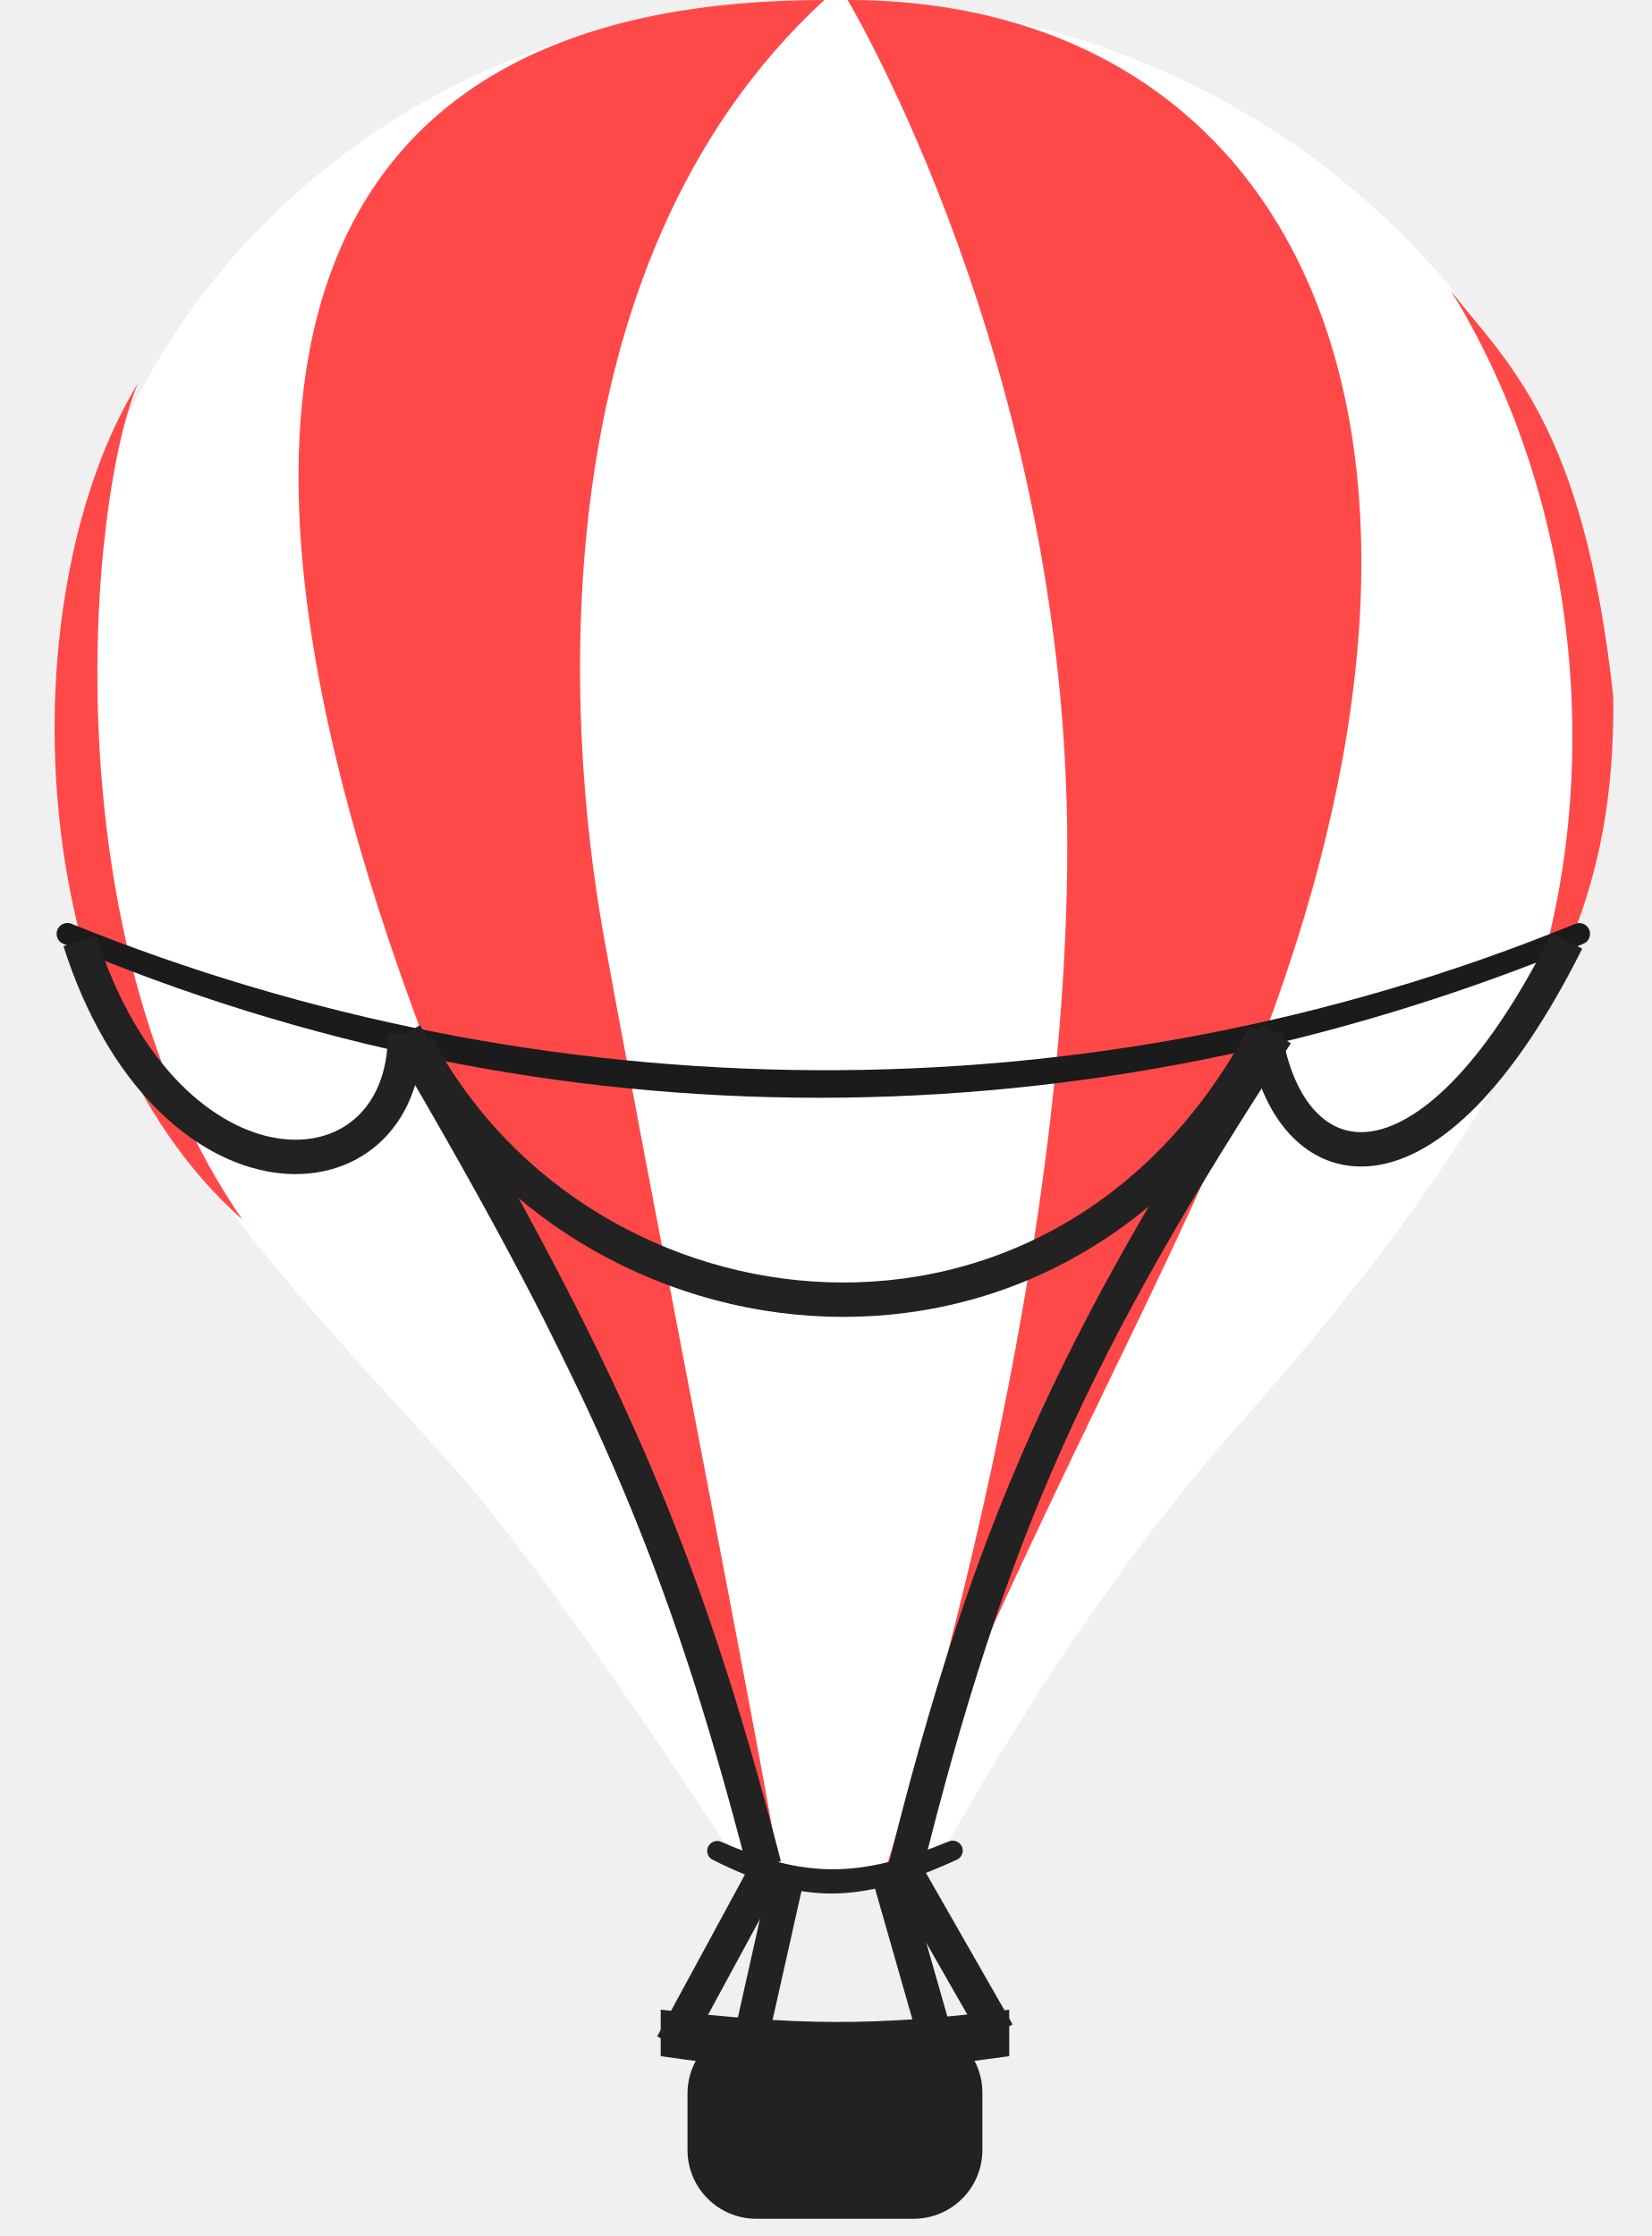
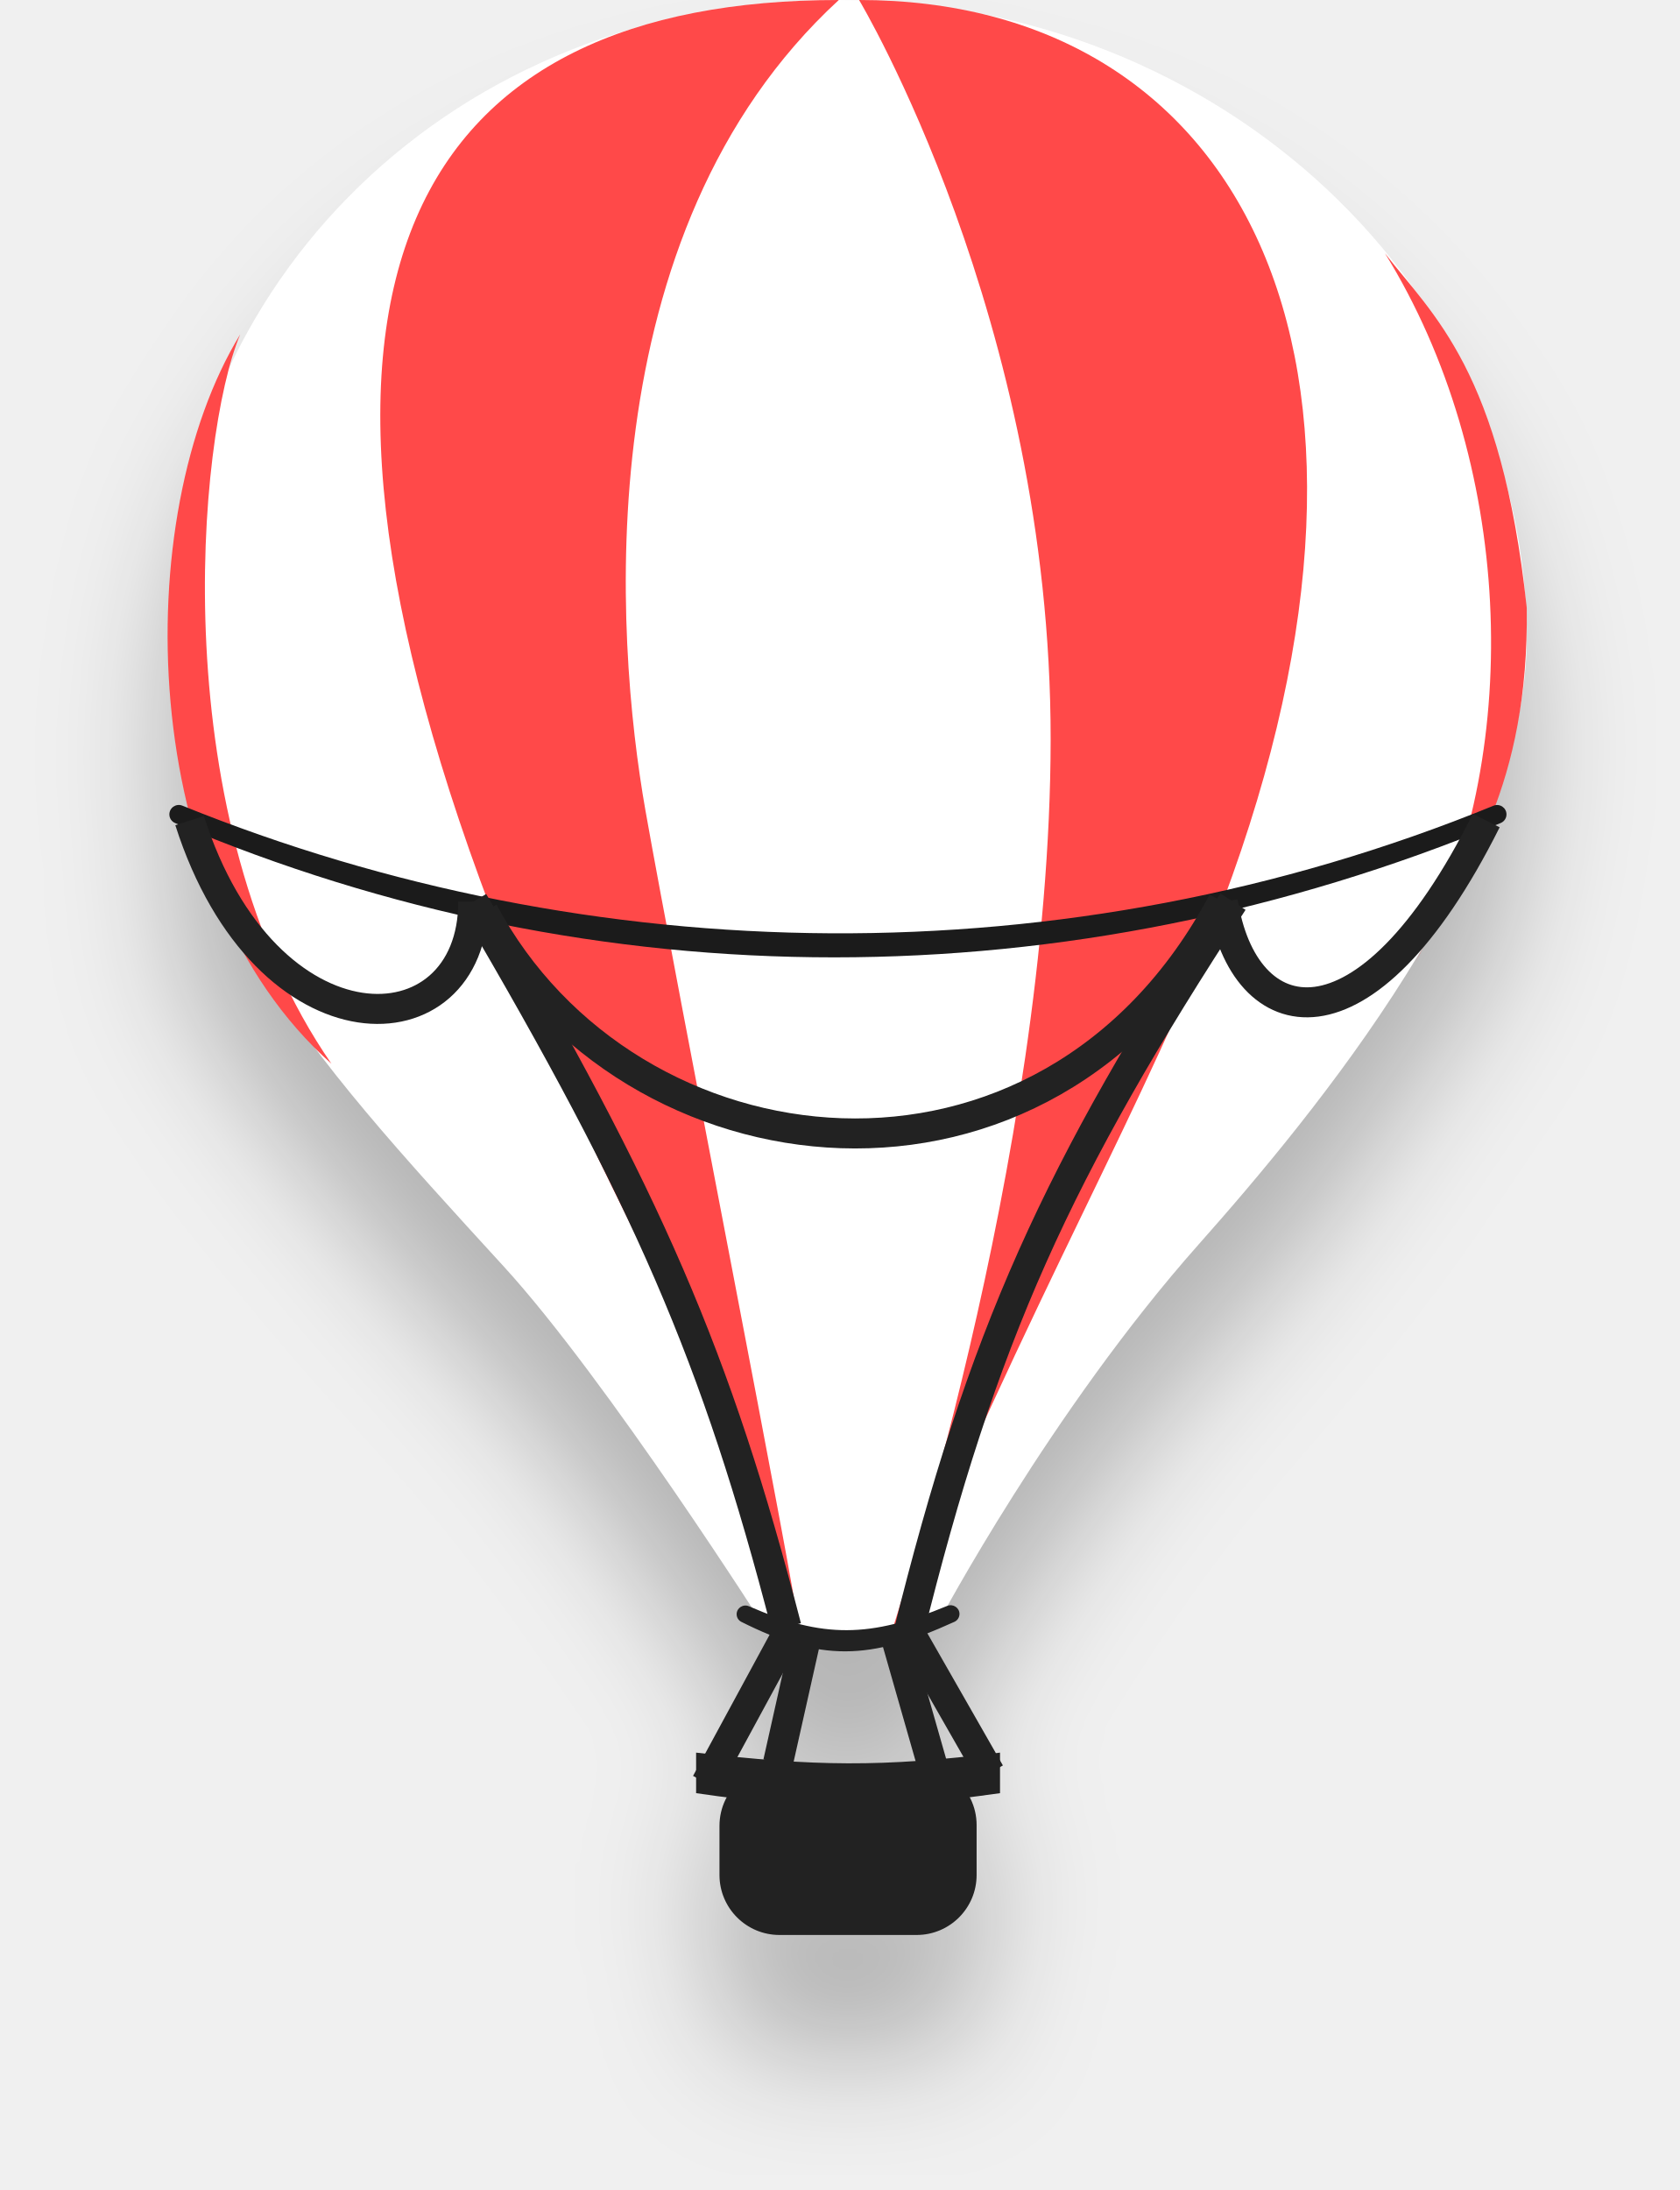
- <svg xmlns="http://www.w3.org/2000/svg" width="48" height="65" viewBox="0 0 48 65" fill="none">
-   <path d="M46.897 21.275C46.897 28.599 39.805 37.147 35.953 41.487C31.025 47.041 27.311 54.031 27.311 54.031C24.172 54.609 22.799 54.741 21.57 54.369C21.57 54.369 16.234 45.976 12.79 42.212C6.036 34.832 1.646 30.055 1.646 21.275C1.646 9.456 11.101 0 23.934 0C36.766 0 46.897 9.712 46.897 21.275Z" fill="white" />
-   <path d="M17.517 27.016C16.504 21.275 15.521 7.767 23.963 0C10.118 0 3.959 8.929 12.79 31.406C16.504 40.861 18.756 42.887 22.583 54.031C22.583 53.356 18.53 32.757 17.517 27.016Z" fill="#FF4949" />
-   <path d="M31.025 24.652C31.036 10.666 24.639 0 24.639 0C37.133 8.51111e-06 43.682 11.612 36.766 30.055C34.285 36.671 30.439 43.052 25.622 54.707C25.622 54.707 31.015 38.638 31.025 24.652Z" fill="#FF4949" />
-   <path d="M43.47 31.532C46.808 24.88 46.44 15.342 42.169 8.442C43.756 10.506 46.05 12.326 46.897 20.262C46.976 26.197 44.852 28.991 43.47 31.532C43.377 31.718 43.281 31.901 43.182 32.081C43.273 31.899 43.37 31.716 43.47 31.532Z" fill="#FF4949" />
-   <path d="M4.01 11.144C0.294 17.215 0.515 29.657 7.049 35.458C1.423 27.328 2.573 14.53 4.01 11.144Z" fill="#FF4949" />
-   <path d="M1.646 27.147C1.646 26.923 1.873 26.772 2.079 26.855C15.691 32.369 31.531 32.687 45.788 26.857C45.994 26.773 46.221 26.923 46.221 27.146C46.221 27.271 46.146 27.385 46.03 27.433C31.626 33.405 15.908 33.405 1.836 27.434C1.721 27.385 1.646 27.272 1.646 27.147Z" fill="#1B1B1B" />
-   <path d="M20.557 53.807C20.557 53.597 20.776 53.458 20.968 53.542C23.431 54.618 25.008 54.596 27.578 53.53C27.771 53.451 27.986 53.59 27.986 53.798C27.986 53.911 27.92 54.013 27.818 54.06C24.956 55.366 23.343 55.379 20.714 54.062C20.618 54.014 20.557 53.915 20.557 53.807Z" fill="#222222" />
-   <path d="M11.777 30.054C17.596 39.953 19.883 45.211 22.216 54.231" stroke="#222222" />
-   <path d="M37.104 30.055C31.237 39.047 28.748 44.48 26.268 54.506" stroke="#222222" />
-   <path d="M2.321 27.354C4.861 35.304 11.777 35.12 11.777 30.055" stroke="#222222" />
-   <path d="M12.114 30.392C16.95 39.469 30.884 41.113 36.766 30.055" stroke="#222222" />
-   <path d="M36.766 30.055C37.441 34.445 41.494 35.458 45.546 27.353" stroke="#222222" />
-   <path d="M19.985 60.862C19.985 59.599 21.14 58.671 22.395 58.808C23.704 58.952 24.86 58.944 26.171 58.796C27.417 58.655 28.557 59.583 28.557 60.837V62.499C28.557 63.604 27.662 64.499 26.557 64.499H21.985C20.881 64.499 19.985 63.604 19.985 62.499V60.862Z" fill="#222222" />
-   <path d="M19.206 58.421C23.162 58.877 25.38 58.916 29.337 58.421V59.772C25.381 60.333 23.162 60.351 19.206 59.772V58.421Z" fill="#222222" />
-   <path d="M22.209 54.52L19.544 59.435" stroke="#222222" />
-   <path d="M26.297 54.369L28.999 59.096" stroke="#222222" />
-   <path d="M22.921 54.369L21.937 58.759" stroke="#222222" />
-   <line x1="25.765" y1="54.232" x2="27.116" y2="58.959" stroke="#222222" />
+ <svg xmlns="http://www.w3.org/2000/svg" width="56" height="73" viewBox="0 0 56 73" fill="none">
+   <g filter="url(#filter0_d)">
+     <path d="M50.897 21.275C50.897 28.599 43.805 37.147 39.953 41.487C35.025 47.041 31.311 54.031 31.311 54.031C28.172 54.609 26.799 54.741 25.57 54.369C25.57 54.369 20.234 45.976 16.79 42.212C10.036 34.832 5.646 30.055 5.646 21.275C5.646 9.456 15.101 0 27.934 0C40.766 0 50.897 9.712 50.897 21.275Z" fill="white" />
+     <path d="M21.517 27.016C20.504 21.275 19.521 7.767 27.963 0C14.118 0 7.959 8.929 16.79 31.406C20.504 40.861 22.756 42.887 26.583 54.031C26.583 53.356 22.53 32.757 21.517 27.016Z" fill="#FF4949" />
+     <path d="M35.025 24.652C35.036 10.666 28.639 0 28.639 0C41.133 8.51111e-06 47.682 11.612 40.766 30.055C38.285 36.671 34.439 43.052 29.622 54.707C29.622 54.707 35.015 38.638 35.025 24.652Z" fill="#FF4949" />
+     <path d="M47.47 31.532C50.808 24.88 50.44 15.342 46.169 8.442C47.756 10.506 50.05 12.326 50.897 20.262C50.976 26.197 48.852 28.991 47.47 31.532C47.377 31.718 47.281 31.901 47.182 32.081C47.273 31.899 47.37 31.716 47.47 31.532Z" fill="#FF4949" />
+     <path d="M8.009 11.144C4.294 17.215 4.515 29.657 11.049 35.458C5.423 27.328 6.573 14.53 8.009 11.144Z" fill="#FF4949" />
+     <path d="M5.646 27.147C5.646 26.923 5.873 26.772 6.079 26.855C19.691 32.369 35.531 32.687 49.788 26.857C49.994 26.773 50.221 26.923 50.221 27.146C50.221 27.271 50.146 27.385 50.03 27.433C35.626 33.405 19.908 33.405 5.836 27.434C5.721 27.385 5.646 27.272 5.646 27.147Z" fill="#1B1B1B" />
+     <path d="M24.557 53.807C24.557 53.597 24.776 53.458 24.968 53.542C27.431 54.618 29.008 54.596 31.578 53.53C31.771 53.451 31.986 53.59 31.986 53.798C31.986 53.911 31.92 54.013 31.818 54.06C28.956 55.366 27.343 55.379 24.714 54.062C24.618 54.014 24.557 53.915 24.557 53.807Z" fill="#222222" />
+     <path d="M15.777 30.054C21.596 39.953 23.883 45.211 26.216 54.231" stroke="#222222" />
+     <path d="M41.104 30.055C35.237 39.047 32.748 44.48 30.268 54.506" stroke="#222222" />
+     <path d="M6.321 27.354C8.861 35.304 15.777 35.12 15.777 30.055" stroke="#222222" />
+     <path d="M16.114 30.392C20.95 39.469 34.884 41.113 40.766 30.055" stroke="#222222" />
+     <path d="M40.766 30.055C41.441 34.445 45.494 35.458 49.546 27.353" stroke="#222222" />
+     <path d="M23.985 60.862C23.985 59.599 25.14 58.671 26.395 58.808C27.704 58.952 28.86 58.944 30.171 58.796C31.417 58.655 32.557 59.583 32.557 60.837V62.499C32.557 63.604 31.662 64.499 30.557 64.499H25.985C24.881 64.499 23.985 63.604 23.985 62.499V60.862Z" fill="#222222" />
+     <path d="M23.206 58.421C27.162 58.877 29.38 58.916 33.337 58.421V59.772C29.381 60.333 27.162 60.351 23.206 59.772V58.421Z" fill="#222222" />
+     <path d="M26.209 54.52L23.544 59.435" stroke="#222222" />
+     <path d="M30.297 54.369L32.999 59.096" stroke="#222222" />
+     <path d="M26.921 54.369L25.937 58.759" stroke="#222222" />
+     <line x1="29.765" y1="54.232" x2="31.116" y2="58.959" stroke="#222222" />
+   </g>
+   <defs>
+     <filter id="filter0_d" x="0.459" y="0" width="54.755" height="72.5" filterUnits="userSpaceOnUse" color-interpolation-filters="sRGB">
+       <feFlood flood-opacity="0" result="BackgroundImageFix" />
+       <feColorMatrix in="SourceAlpha" type="matrix" values="0 0 0 0 0 0 0 0 0 0 0 0 0 0 0 0 0 0 127 0" />
+       <feOffset dy="4" />
+       <feGaussianBlur stdDeviation="2" />
+       <feColorMatrix type="matrix" values="0 0 0 0 0 0 0 0 0 0 0 0 0 0 0 0 0 0 0.25 0" />
+       <feBlend mode="normal" in2="BackgroundImageFix" result="effect1_dropShadow" />
+       <feBlend mode="normal" in="SourceGraphic" in2="effect1_dropShadow" result="shape" />
+     </filter>
+   </defs>
</svg>
